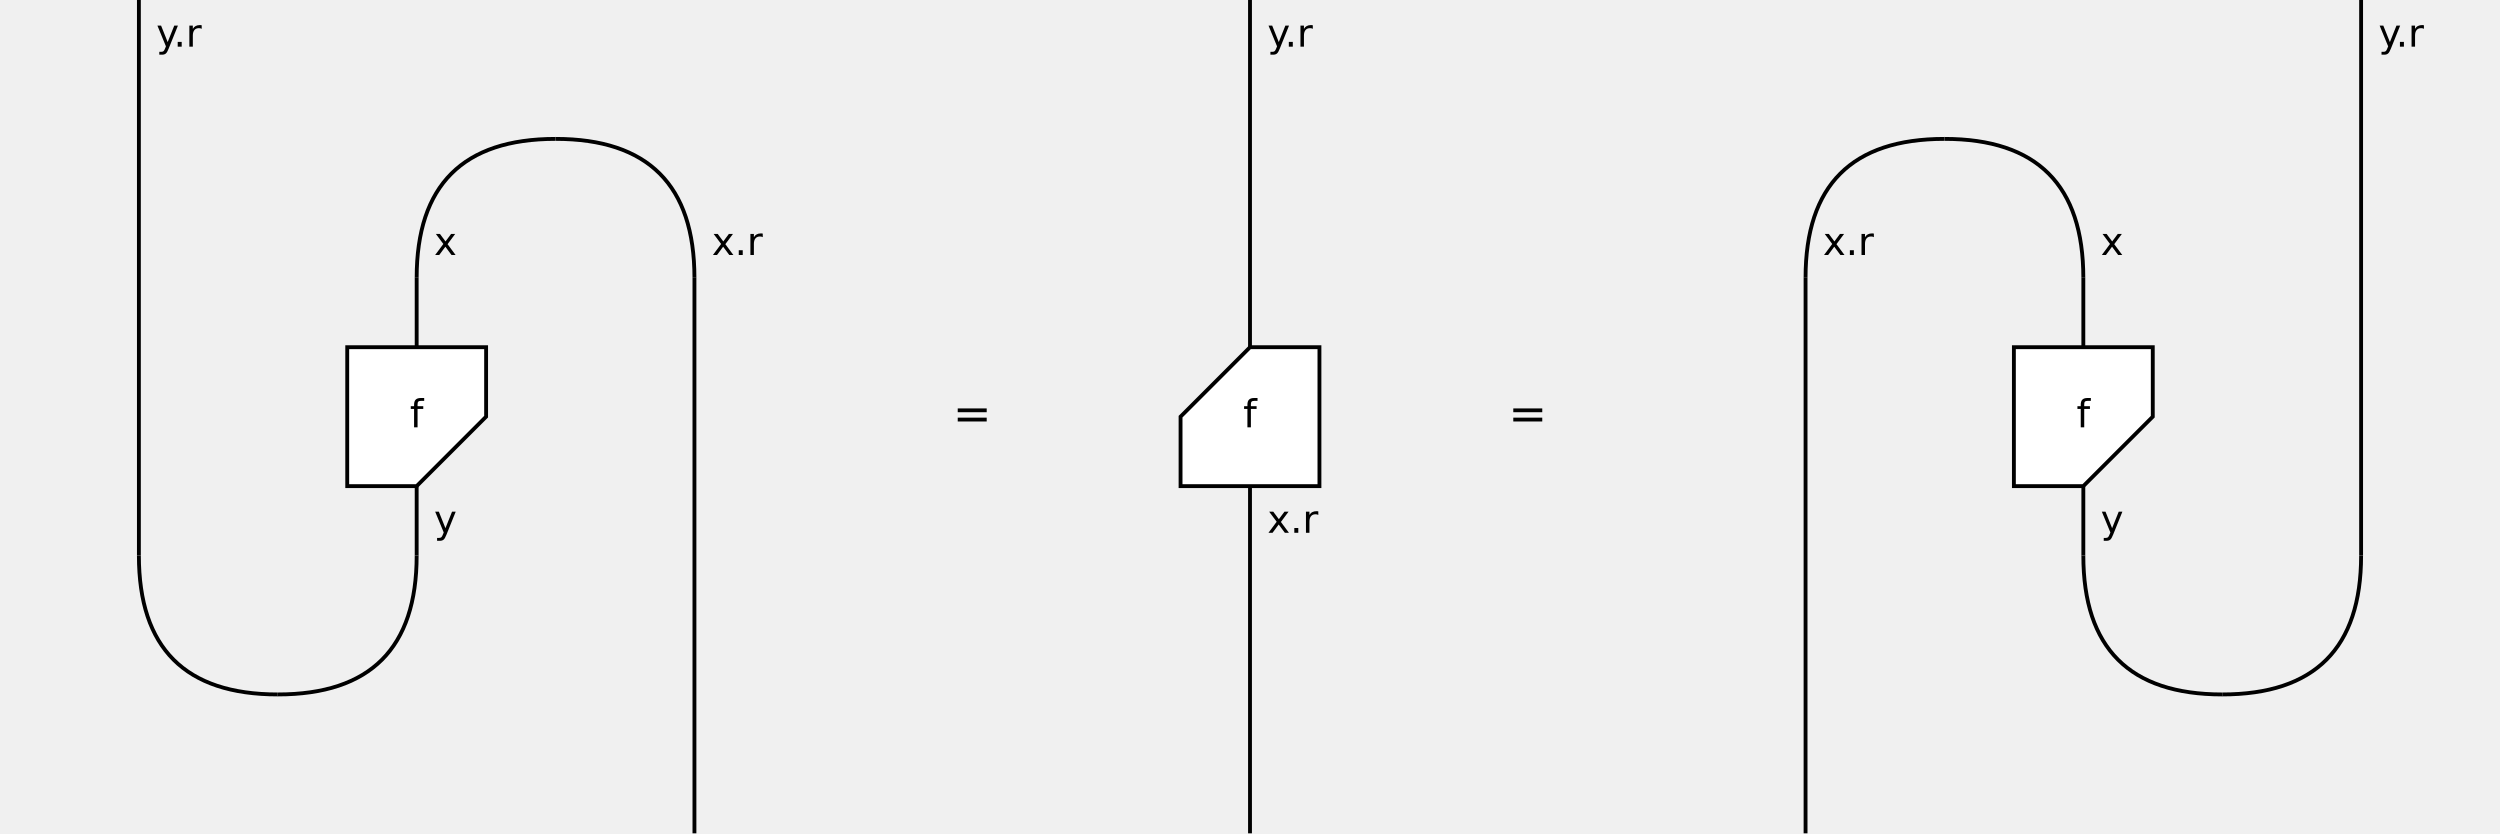
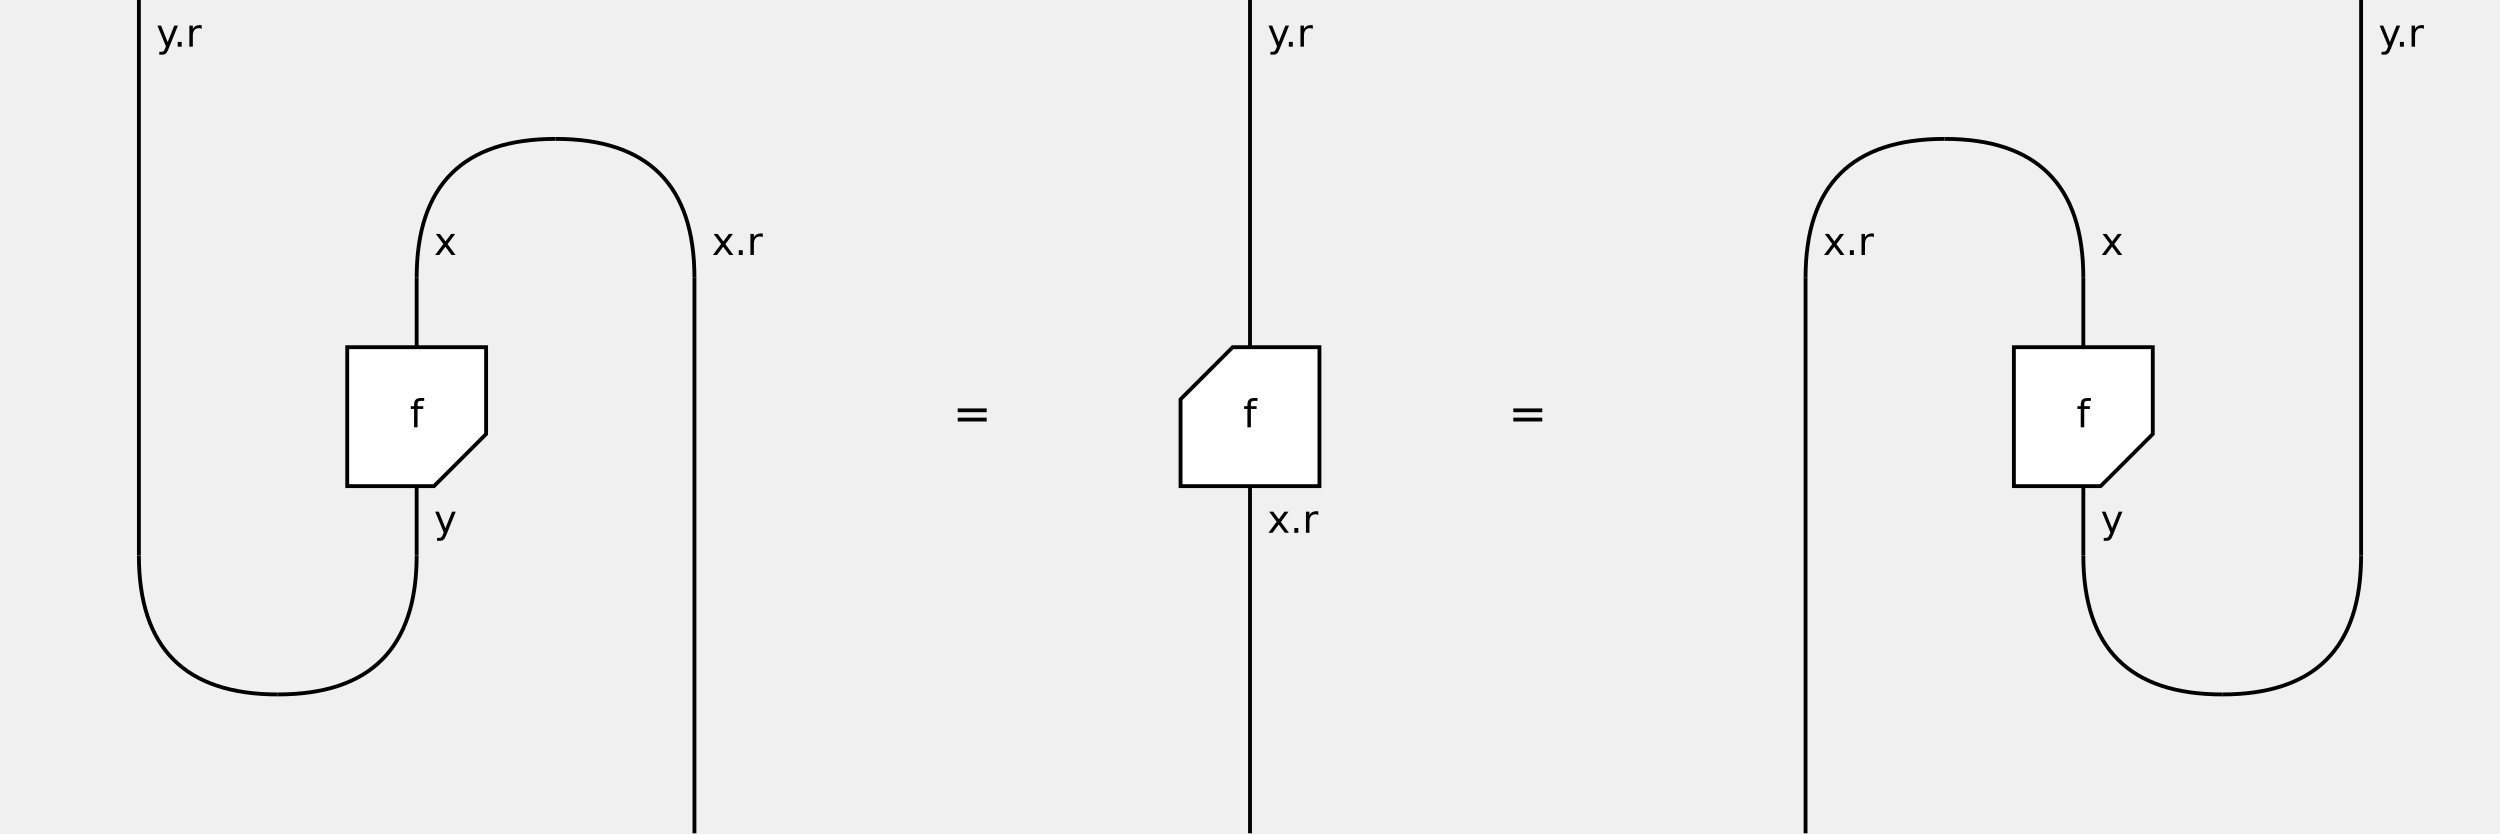
<svg xmlns="http://www.w3.org/2000/svg" xmlns:xlink="http://www.w3.org/1999/xlink" width="648pt" height="216pt" viewBox="0 0 648 216" version="1.1">
  <style type="text/css">@media (prefers-color-scheme: dark) {[id^="dark-stroke"] path { stroke: #ffffff !important; } [id^="dark-fill"] g, [id^="dark-fill"] use { fill: #ffffff !important; stroke: #ffffff !important; }}</style>
  <defs>
    <style type="text/css">*{stroke-linejoin: round; stroke-linecap: butt}</style>
  </defs>
  <g id="figure_1">
    <g id="patch_1">
      <path d="M 0 216  L 648 216  L 648 0  L 0 0  L 0 216  z " style="fill: none" />
    </g>
    <g id="axes_1">
      <g id="patch_2">
        <path d="M 0 216  L 648 216  L 648 0  L 0 0  L 0 216  z " clip-path="url(#pf2a6e039e8)" style="fill: none" />
      </g>
      <g id="dark-stroke-2">
        <path d="M 36 0  Q 36 144 36 144  " clip-path="url(#pf2a6e039e8)" style="fill: none; stroke: #000000; stroke-linejoin: miter" />
      </g>
      <g id="dark-stroke-3">
        <path d="M 144 36  Q 108 36 108 72  " clip-path="url(#pf2a6e039e8)" style="fill: none; stroke: #000000; stroke-linejoin: miter" />
      </g>
      <g id="dark-stroke-4">
        <path d="M 144 36  Q 180 36 180 72  " clip-path="url(#pf2a6e039e8)" style="fill: none; stroke: #000000; stroke-linejoin: miter" />
      </g>
      <g id="dark-stroke-6">
        <path d="M 108 72  Q 108 90 108 90  " clip-path="url(#pf2a6e039e8)" style="fill: none; stroke: #000000; stroke-linejoin: miter" />
      </g>
      <g id="dark-stroke-8">
        <path d="M 180 72  Q 180 216 180 216  " clip-path="url(#pf2a6e039e8)" style="fill: none; stroke: #000000; stroke-linejoin: miter" />
      </g>
      <g id="dark-stroke-10">
        <path d="M 108 126  Q 108 144 108 144  " clip-path="url(#pf2a6e039e8)" style="fill: none; stroke: #000000; stroke-linejoin: miter" />
      </g>
      <g id="dark-stroke-11">
        <path d="M 36 144  Q 36 180 72 180  " clip-path="url(#pf2a6e039e8)" style="fill: none; stroke: #000000; stroke-linejoin: miter" />
      </g>
      <g id="dark-stroke-12">
        <path d="M 108 144  Q 108 180 72 180  " clip-path="url(#pf2a6e039e8)" style="fill: none; stroke: #000000; stroke-linejoin: miter" />
      </g>
      <g id="dark-stroke-14">
        <path d="M 324 0  Q 324 90 324 90  " clip-path="url(#pf2a6e039e8)" style="fill: none; stroke: #000000; stroke-linejoin: miter" />
      </g>
      <g id="dark-stroke-16">
        <path d="M 324 126  Q 324 216 324 216  " clip-path="url(#pf2a6e039e8)" style="fill: none; stroke: #000000; stroke-linejoin: miter" />
      </g>
      <g id="dark-stroke-17">
        <path d="M 504 36  Q 468 36 468 72  " clip-path="url(#pf2a6e039e8)" style="fill: none; stroke: #000000; stroke-linejoin: miter" />
      </g>
      <g id="dark-stroke-18">
        <path d="M 504 36  Q 540 36 540 72  " clip-path="url(#pf2a6e039e8)" style="fill: none; stroke: #000000; stroke-linejoin: miter" />
      </g>
      <g id="dark-stroke-20">
        <path d="M 468 72  Q 468 216 468 216  " clip-path="url(#pf2a6e039e8)" style="fill: none; stroke: #000000; stroke-linejoin: miter" />
      </g>
      <g id="dark-stroke-22">
        <path d="M 540 72  Q 540 90 540 90  " clip-path="url(#pf2a6e039e8)" style="fill: none; stroke: #000000; stroke-linejoin: miter" />
      </g>
      <g id="dark-stroke-24">
        <path d="M 612 0  Q 612 144 612 144  " clip-path="url(#pf2a6e039e8)" style="fill: none; stroke: #000000; stroke-linejoin: miter" />
      </g>
      <g id="dark-stroke-26">
        <path d="M 540 126  Q 540 144 540 144  " clip-path="url(#pf2a6e039e8)" style="fill: none; stroke: #000000; stroke-linejoin: miter" />
      </g>
      <g id="dark-stroke-27">
        <path d="M 540 144  Q 540 180 576 180  " clip-path="url(#pf2a6e039e8)" style="fill: none; stroke: #000000; stroke-linejoin: miter" />
      </g>
      <g id="dark-stroke-28">
        <path d="M 612 144  Q 612 180 576 180  " clip-path="url(#pf2a6e039e8)" style="fill: none; stroke: #000000; stroke-linejoin: miter" />
      </g>
      <g id="patch_3">
-         <path d="M 90 126  L 90 90  L 126 90  L 126 108  L 108 126  z " clip-path="url(#pf2a6e039e8)" style="fill: #ffffff; stroke: #000000; stroke-linejoin: miter" />
+         <path d="M 90 126  L 90 90  L 126 90  L 126 112.5  L 112.5 126  z " clip-path="url(#pf2a6e039e8)" style="fill: #ffffff; stroke: #000000; stroke-linejoin: miter" />
      </g>
      <g id="patch_4">
-         <path d="M 306 126  L 306 108  L 324 90  L 342 90  L 342 126  z " clip-path="url(#pf2a6e039e8)" style="fill: #ffffff; stroke: #000000; stroke-linejoin: miter" />
+         <path d="M 306 126  L 306 103.5  L 319.5 90  L 342 90  L 342 126  z " clip-path="url(#pf2a6e039e8)" style="fill: #ffffff; stroke: #000000; stroke-linejoin: miter" />
      </g>
      <g id="patch_5">
-         <path d="M 522 126  L 522 90  L 558 90  L 558 108  L 540 126  z " clip-path="url(#pf2a6e039e8)" style="fill: #ffffff; stroke: #000000; stroke-linejoin: miter" />
+         <path d="M 522 126  L 522 90  L 558 90  L 558 112.5  L 544.5 126  z " clip-path="url(#pf2a6e039e8)" style="fill: #ffffff; stroke: #000000; stroke-linejoin: miter" />
      </g>
      <g id="PathCollection_1">
        <defs>
          <path id="C0_0_1d6f5dbab9" d="M 0 4.997  C 1.325 4.997 2.597 4.471 3.534 3.534  C 4.471 2.597 4.997 1.325 4.997 -0  C 4.997 -1.325 4.471 -2.597 3.534 -3.534  C 2.597 -4.471 1.325 -4.997 0 -4.997  C -1.325 -4.997 -2.597 -4.471 -3.534 -3.534  C -4.471 -2.597 -4.997 -1.325 -4.997 0  C -4.997 1.325 -4.471 2.597 -3.534 3.534  C -2.597 4.471 -1.325 4.997 0 4.997  z " />
        </defs>
        <g clip-path="url(#pf2a6e039e8)">
          <use xlink:href="#C0_0_1d6f5dbab9" x="252" y="108" style="fill: none" />
        </g>
        <g clip-path="url(#pf2a6e039e8)">
          <use xlink:href="#C0_0_1d6f5dbab9" x="396" y="108" style="fill: none" />
        </g>
      </g>
      <g id="dark-fill-1">
        <g transform="translate(40.5 12.09844) scale(0.1 -0.1)">
          <defs>
            <path id="DejaVuSans-79" d="M 2059 -325  Q 1816 -950 1584 -1140  Q 1353 -1331 966 -1331  L 506 -1331  L 506 -850  L 844 -850  Q 1081 -850 1212 -737  Q 1344 -625 1503 -206  L 1606 56  L 191 3500  L 800 3500  L 1894 763  L 2988 3500  L 3597 3500  L 2059 -325  z " transform="scale(0.015625)" />
            <path id="DejaVuSans-2e" d="M 684 794  L 1344 794  L 1344 0  L 684 0  L 684 794  z " transform="scale(0.015625)" />
            <path id="DejaVuSans-72" d="M 2631 2963  Q 2534 3019 2420 3045  Q 2306 3072 2169 3072  Q 1681 3072 1420 2755  Q 1159 2438 1159 1844  L 1159 0  L 581 0  L 581 3500  L 1159 3500  L 1159 2956  Q 1341 3275 1631 3429  Q 1922 3584 2338 3584  Q 2397 3584 2469 3576  Q 2541 3569 2628 3553  L 2631 2963  z " transform="scale(0.015625)" />
          </defs>
          <use xlink:href="#DejaVuSans-79" />
          <use xlink:href="#DejaVuSans-2e" transform="translate(44.92969 0)" />
          <use xlink:href="#DejaVuSans-72" transform="translate(76.7168 0)" />
        </g>
      </g>
      <g id="dark-fill-5">
        <g transform="translate(112.5 66.09844) scale(0.1 -0.1)">
          <defs>
            <path id="DejaVuSans-78" d="M 3513 3500  L 2247 1797  L 3578 0  L 2900 0  L 1881 1375  L 863 0  L 184 0  L 1544 1831  L 300 3500  L 978 3500  L 1906 2253  L 2834 3500  L 3513 3500  z " transform="scale(0.015625)" />
          </defs>
          <use xlink:href="#DejaVuSans-78" />
        </g>
      </g>
      <g id="dark-fill-7">
        <g transform="translate(184.5 66.09844) scale(0.1 -0.1)">
          <use xlink:href="#DejaVuSans-78" />
          <use xlink:href="#DejaVuSans-2e" transform="translate(59.17969 0)" />
          <use xlink:href="#DejaVuSans-72" transform="translate(90.9668 0)" />
        </g>
      </g>
      <g id="dark-fill-9">
        <g transform="translate(112.5 138.0984) scale(0.1 -0.1)">
          <use xlink:href="#DejaVuSans-79" />
        </g>
      </g>
      <g id="dark-fill-13">
        <g transform="translate(328.5 12.09844) scale(0.1 -0.1)">
          <use xlink:href="#DejaVuSans-79" />
          <use xlink:href="#DejaVuSans-2e" transform="translate(44.92969 0)" />
          <use xlink:href="#DejaVuSans-72" transform="translate(76.7168 0)" />
        </g>
      </g>
      <g id="dark-fill-15">
        <g transform="translate(328.5 138.0984) scale(0.1 -0.1)">
          <use xlink:href="#DejaVuSans-78" />
          <use xlink:href="#DejaVuSans-2e" transform="translate(59.17969 0)" />
          <use xlink:href="#DejaVuSans-72" transform="translate(90.9668 0)" />
        </g>
      </g>
      <g id="dark-fill-19">
        <g transform="translate(472.5 66.09844) scale(0.1 -0.1)">
          <use xlink:href="#DejaVuSans-78" />
          <use xlink:href="#DejaVuSans-2e" transform="translate(59.17969 0)" />
          <use xlink:href="#DejaVuSans-72" transform="translate(90.9668 0)" />
        </g>
      </g>
      <g id="dark-fill-21">
        <g transform="translate(544.5 66.09844) scale(0.1 -0.1)">
          <use xlink:href="#DejaVuSans-78" />
        </g>
      </g>
      <g id="dark-fill-23">
        <g transform="translate(616.5 12.09844) scale(0.1 -0.1)">
          <use xlink:href="#DejaVuSans-79" />
          <use xlink:href="#DejaVuSans-2e" transform="translate(44.92969 0)" />
          <use xlink:href="#DejaVuSans-72" transform="translate(76.7168 0)" />
        </g>
      </g>
      <g id="dark-fill-25">
        <g transform="translate(544.5 138.0984) scale(0.1 -0.1)">
          <use xlink:href="#DejaVuSans-79" />
        </g>
      </g>
      <g id="text_1">
        <g transform="translate(106.2398 110.7594) scale(0.1 -0.1)">
          <defs>
            <path id="DejaVuSans-66" d="M 2375 4863  L 2375 4384  L 1825 4384  Q 1516 4384 1395 4259  Q 1275 4134 1275 3809  L 1275 3500  L 2222 3500  L 2222 3053  L 1275 3053  L 1275 0  L 697 0  L 697 3053  L 147 3053  L 147 3500  L 697 3500  L 697 3744  Q 697 4328 969 4595  Q 1241 4863 1831 4863  L 2375 4863  z " transform="scale(0.015625)" />
          </defs>
          <use xlink:href="#DejaVuSans-66" />
        </g>
      </g>
      <g id="text_2">
        <g transform="translate(322.2398 110.7594) scale(0.1 -0.1)">
          <use xlink:href="#DejaVuSans-66" />
        </g>
      </g>
      <g id="text_3">
        <g transform="translate(538.2398 110.7594) scale(0.1 -0.1)">
          <use xlink:href="#DejaVuSans-66" />
        </g>
      </g>
      <g id="dark-fill-29">
        <g transform="translate(246.9722 111.3113) scale(0.12 -0.12)">
          <defs>
            <path id="DejaVuSans-3d" d="M 678 2906  L 4684 2906  L 4684 2381  L 678 2381  L 678 2906  z M 678 1631  L 4684 1631  L 4684 1100  L 678 1100  L 678 1631  z " transform="scale(0.015625)" />
          </defs>
          <use xlink:href="#DejaVuSans-3d" />
        </g>
      </g>
      <g id="dark-fill-30">
        <g transform="translate(390.9722 111.3113) scale(0.12 -0.12)">
          <use xlink:href="#DejaVuSans-3d" />
        </g>
      </g>
    </g>
  </g>
  <defs>
    <clipPath id="pf2a6e039e8">
      <rect x="0" y="0" width="648" height="216" />
    </clipPath>
  </defs>
</svg>
